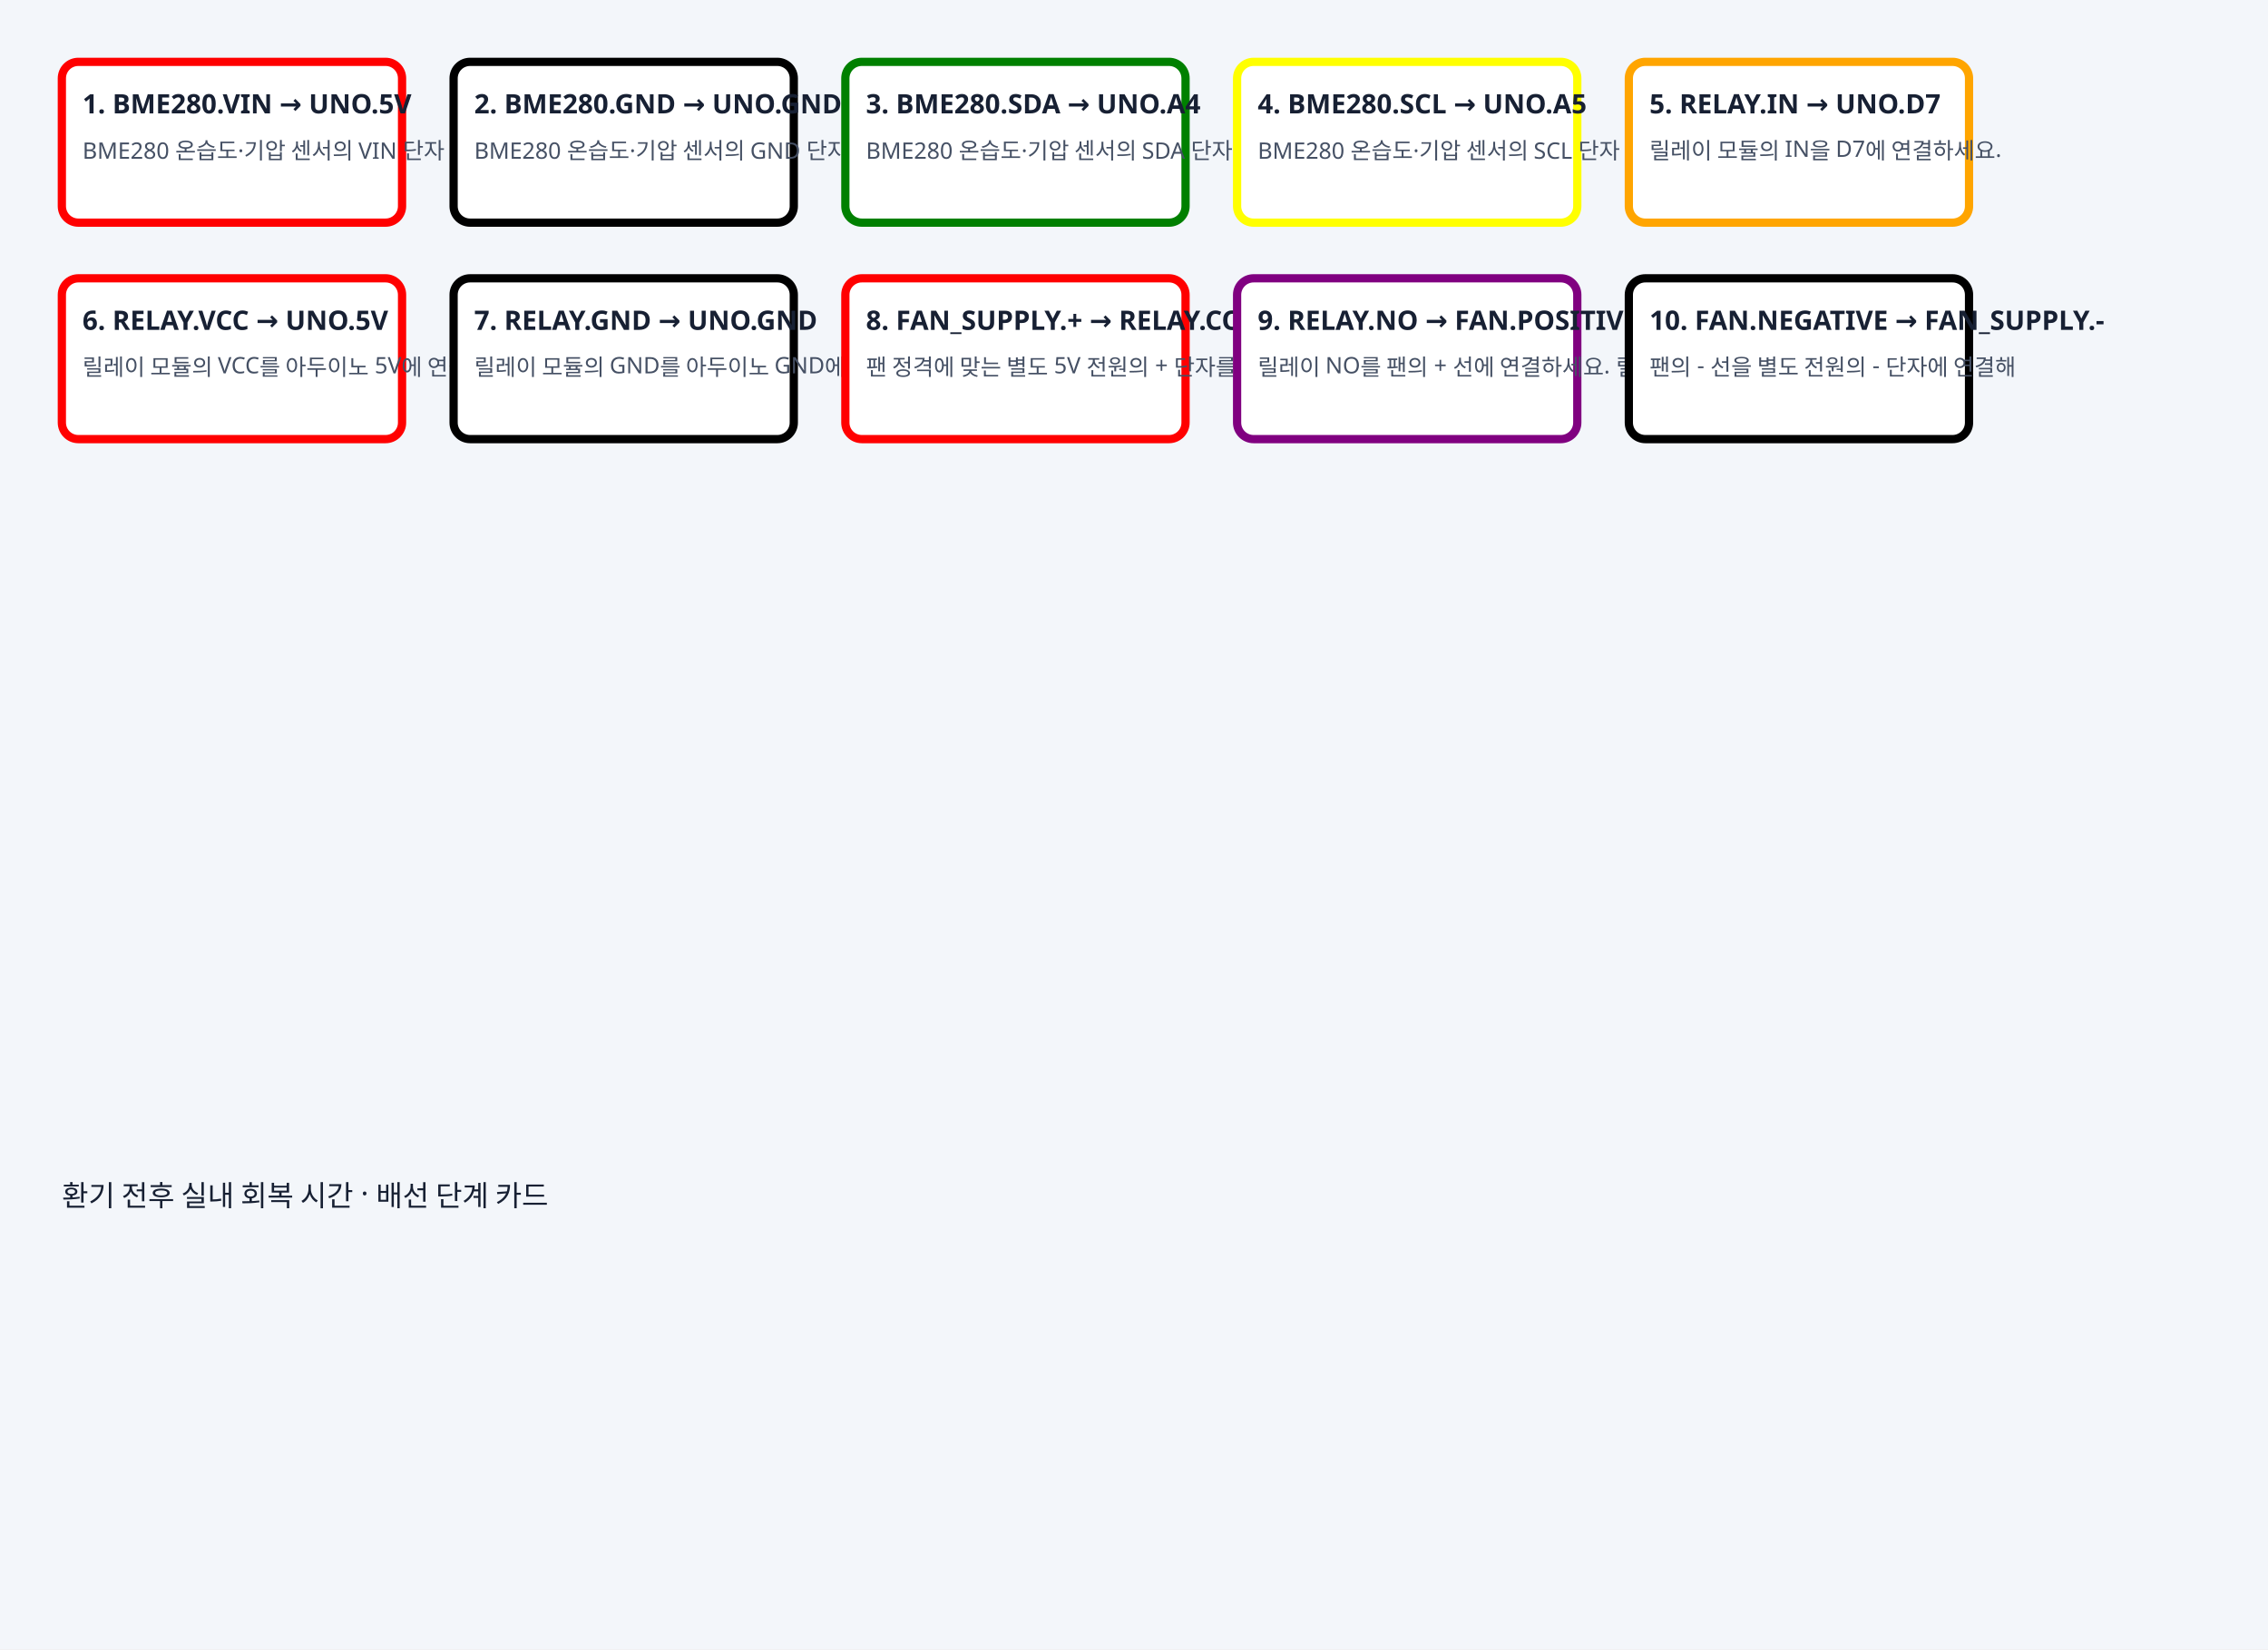
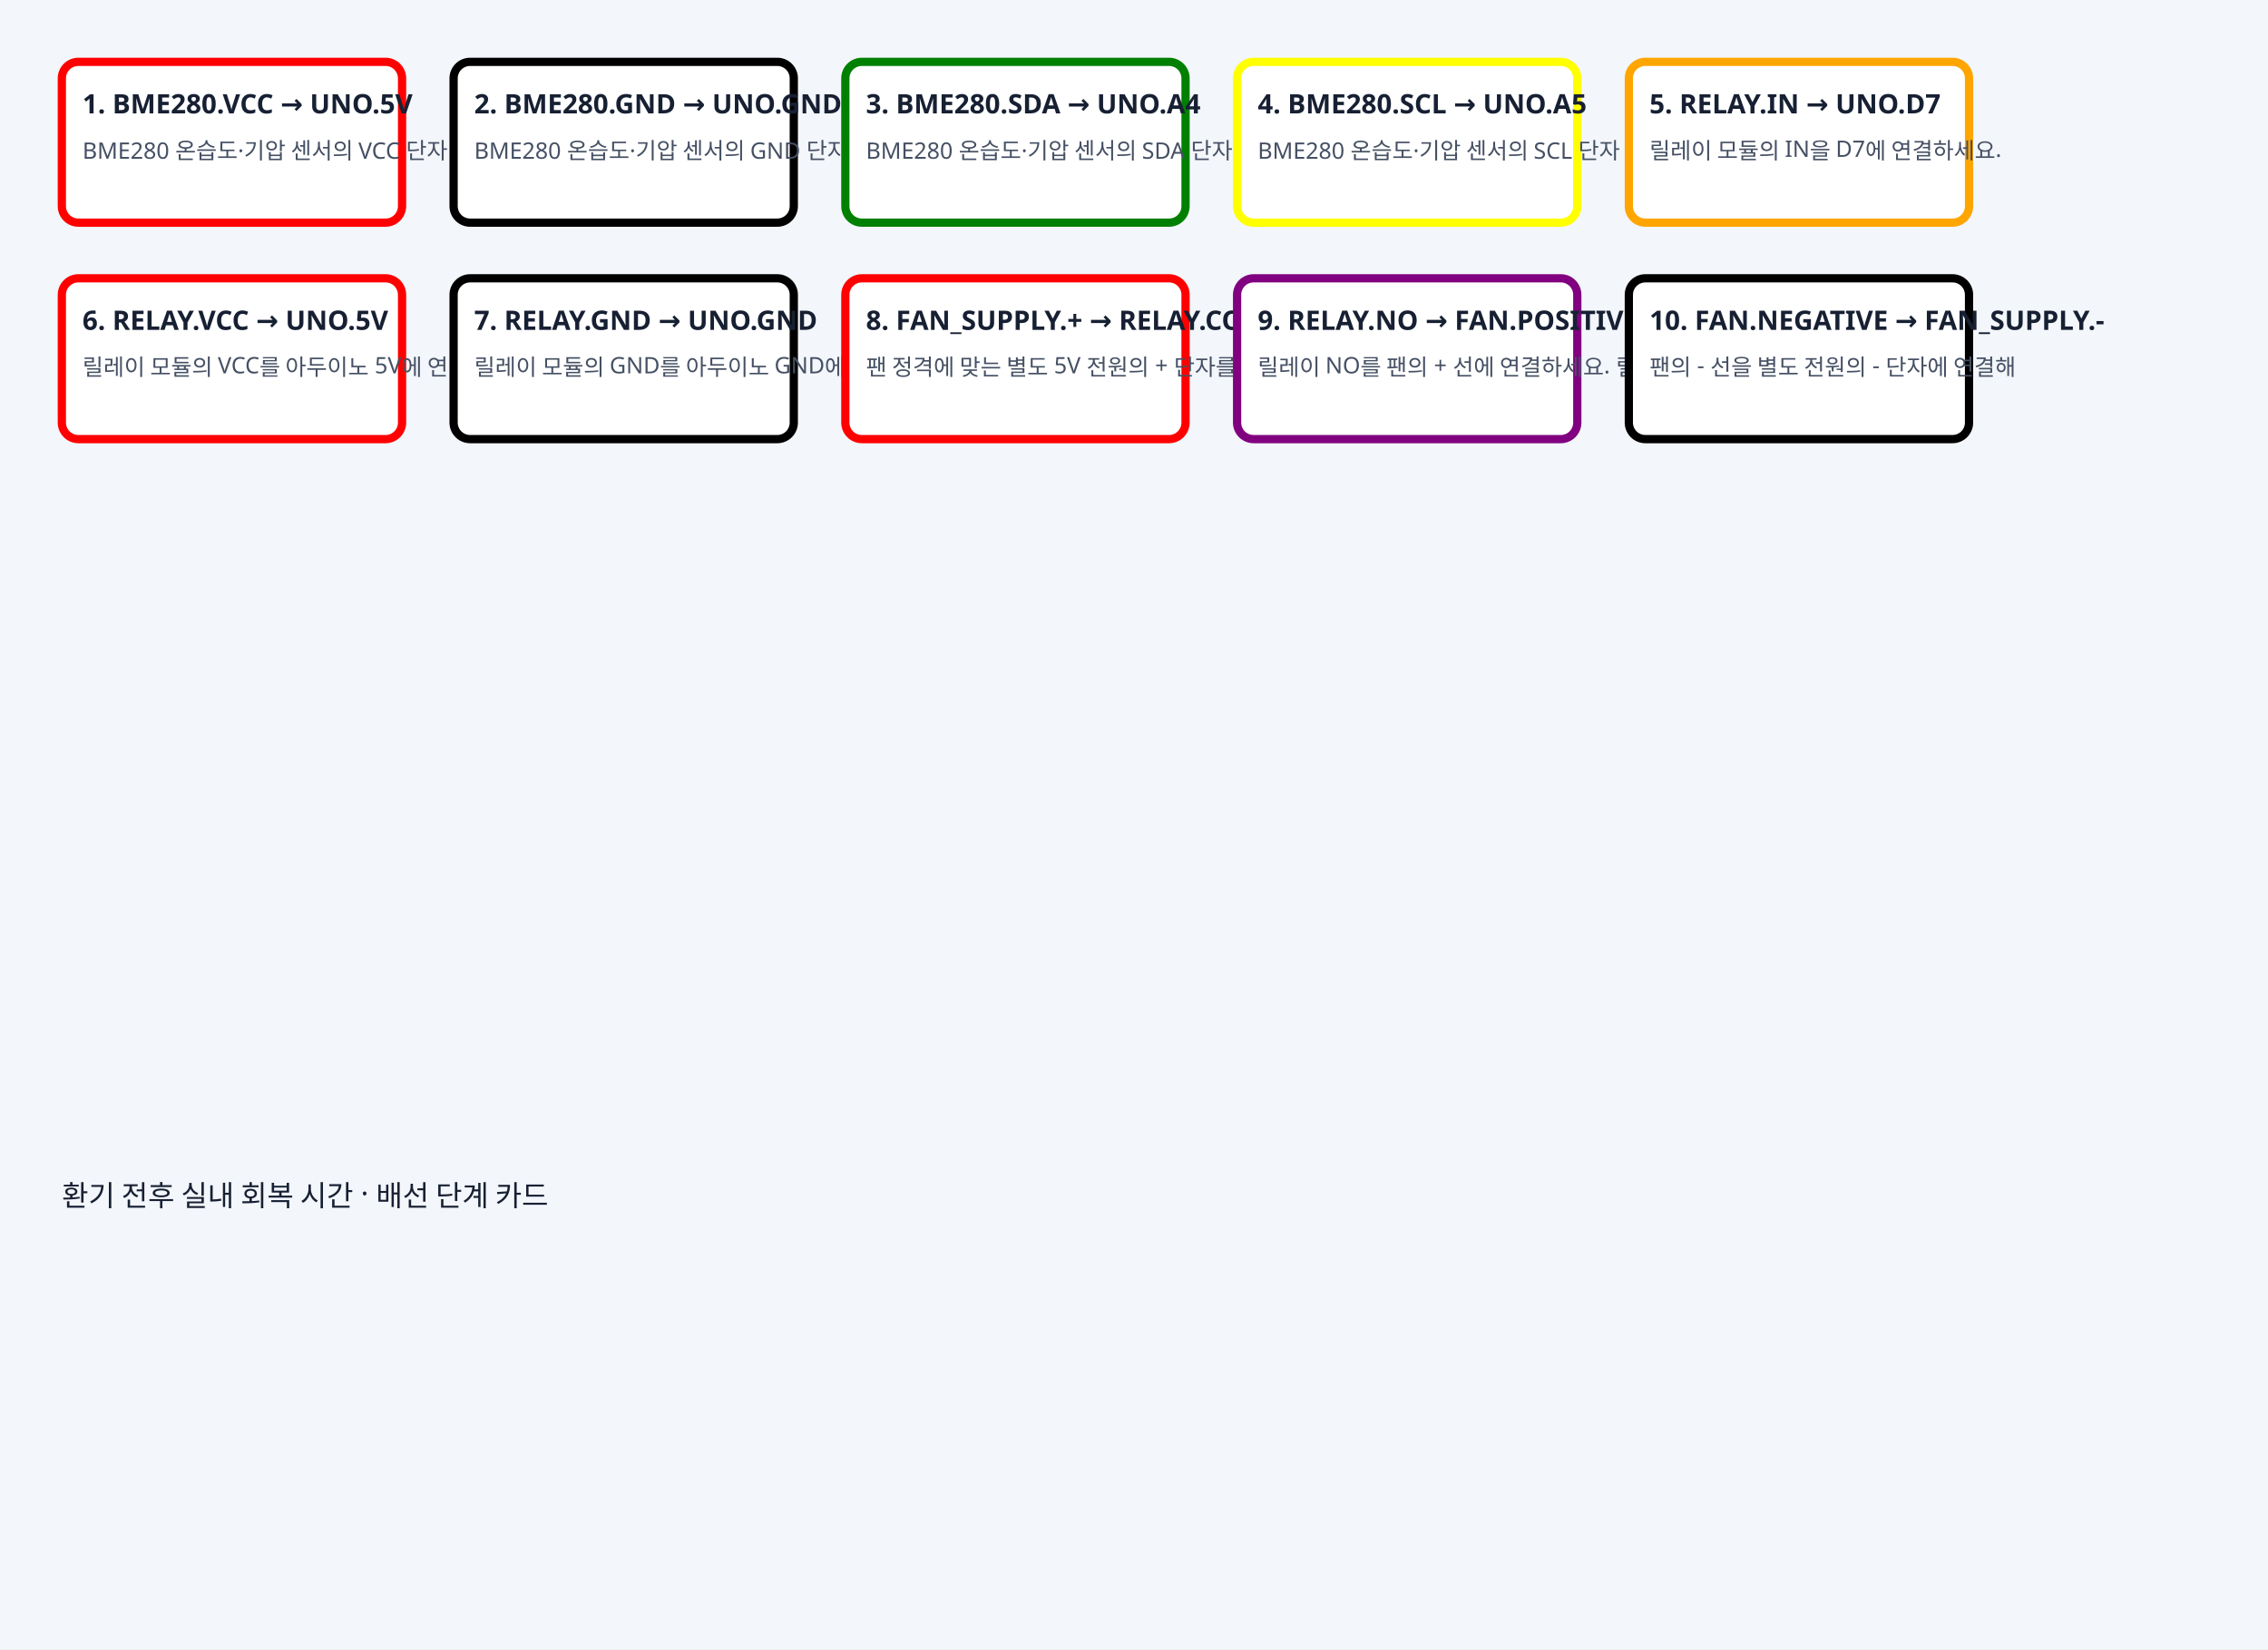
<svg xmlns="http://www.w3.org/2000/svg" width="1100" height="800" viewBox="0 0 1100 800">
  <rect width="100%" height="100%" fill="#f3f6fa" />
  <text x="30" y="585" font-family="sans-serif" font-size="14" fill="#172033">환기 전후 실내 회복 시간 · 배선 단계 카드</text>
  <g>
    <rect x="30" y="30" width="165" height="78" rx="8" fill="#ffffff" stroke="red" stroke-width="4" />
-     <text x="40" y="55" font-family="sans-serif" font-size="13" font-weight="700" fill="#172033">1. BME280.VIN → UNO.5V</text>
-     <text x="40" y="77" font-family="sans-serif" font-size="11" fill="#455064">BME280 온습도·기압 센서의 VIN 단자</text>
+     <text x="40" y="55" font-family="sans-serif" font-size="13" font-weight="700" fill="#172033">1. BME280.VCC → UNO.5V</text>
+     <text x="40" y="77" font-family="sans-serif" font-size="11" fill="#455064">BME280 온습도·기압 센서의 VCC 단자</text>
  </g>
  <g>
    <rect x="220" y="30" width="165" height="78" rx="8" fill="#ffffff" stroke="black" stroke-width="4" />
    <text x="230" y="55" font-family="sans-serif" font-size="13" font-weight="700" fill="#172033">2. BME280.GND → UNO.GND</text>
    <text x="230" y="77" font-family="sans-serif" font-size="11" fill="#455064">BME280 온습도·기압 센서의 GND 단자</text>
  </g>
  <g>
    <rect x="410" y="30" width="165" height="78" rx="8" fill="#ffffff" stroke="green" stroke-width="4" />
    <text x="420" y="55" font-family="sans-serif" font-size="13" font-weight="700" fill="#172033">3. BME280.SDA → UNO.A4</text>
    <text x="420" y="77" font-family="sans-serif" font-size="11" fill="#455064">BME280 온습도·기압 센서의 SDA 단자</text>
  </g>
  <g>
    <rect x="600" y="30" width="165" height="78" rx="8" fill="#ffffff" stroke="yellow" stroke-width="4" />
    <text x="610" y="55" font-family="sans-serif" font-size="13" font-weight="700" fill="#172033">4. BME280.SCL → UNO.A5</text>
    <text x="610" y="77" font-family="sans-serif" font-size="11" fill="#455064">BME280 온습도·기압 센서의 SCL 단자</text>
  </g>
  <g>
    <rect x="790" y="30" width="165" height="78" rx="8" fill="#ffffff" stroke="orange" stroke-width="4" />
    <text x="800" y="55" font-family="sans-serif" font-size="13" font-weight="700" fill="#172033">5. RELAY.IN → UNO.D7</text>
    <text x="800" y="77" font-family="sans-serif" font-size="11" fill="#455064">릴레이 모듈의 IN을 D7에 연결하세요.</text>
  </g>
  <g>
    <rect x="30" y="135" width="165" height="78" rx="8" fill="#ffffff" stroke="red" stroke-width="4" />
    <text x="40" y="160" font-family="sans-serif" font-size="13" font-weight="700" fill="#172033">6. RELAY.VCC → UNO.5V</text>
    <text x="40" y="182" font-family="sans-serif" font-size="11" fill="#455064">릴레이 모듈의 VCC를 아두이노 5V에 연결</text>
  </g>
  <g>
    <rect x="220" y="135" width="165" height="78" rx="8" fill="#ffffff" stroke="black" stroke-width="4" />
    <text x="230" y="160" font-family="sans-serif" font-size="13" font-weight="700" fill="#172033">7. RELAY.GND → UNO.GND</text>
    <text x="230" y="182" font-family="sans-serif" font-size="11" fill="#455064">릴레이 모듈의 GND를 아두이노 GND에 연</text>
  </g>
  <g>
    <rect x="410" y="135" width="165" height="78" rx="8" fill="#ffffff" stroke="red" stroke-width="4" />
    <text x="420" y="160" font-family="sans-serif" font-size="13" font-weight="700" fill="#172033">8. FAN_SUPPLY.+ → RELAY.COM</text>
    <text x="420" y="182" font-family="sans-serif" font-size="11" fill="#455064">팬 정격에 맞는 별도 5V 전원의 + 단자를</text>
  </g>
  <g>
    <rect x="600" y="135" width="165" height="78" rx="8" fill="#ffffff" stroke="purple" stroke-width="4" />
    <text x="610" y="160" font-family="sans-serif" font-size="13" font-weight="700" fill="#172033">9. RELAY.NO → FAN.POSITIVE</text>
    <text x="610" y="182" font-family="sans-serif" font-size="11" fill="#455064">릴레이 NO를 팬의 + 선에 연결하세요. 릴</text>
  </g>
  <g>
    <rect x="790" y="135" width="165" height="78" rx="8" fill="#ffffff" stroke="black" stroke-width="4" />
    <text x="800" y="160" font-family="sans-serif" font-size="13" font-weight="700" fill="#172033">10. FAN.NEGATIVE → FAN_SUPPLY.-</text>
    <text x="800" y="182" font-family="sans-serif" font-size="11" fill="#455064">팬의 - 선을 별도 전원의 - 단자에 연결해</text>
  </g>
</svg>
